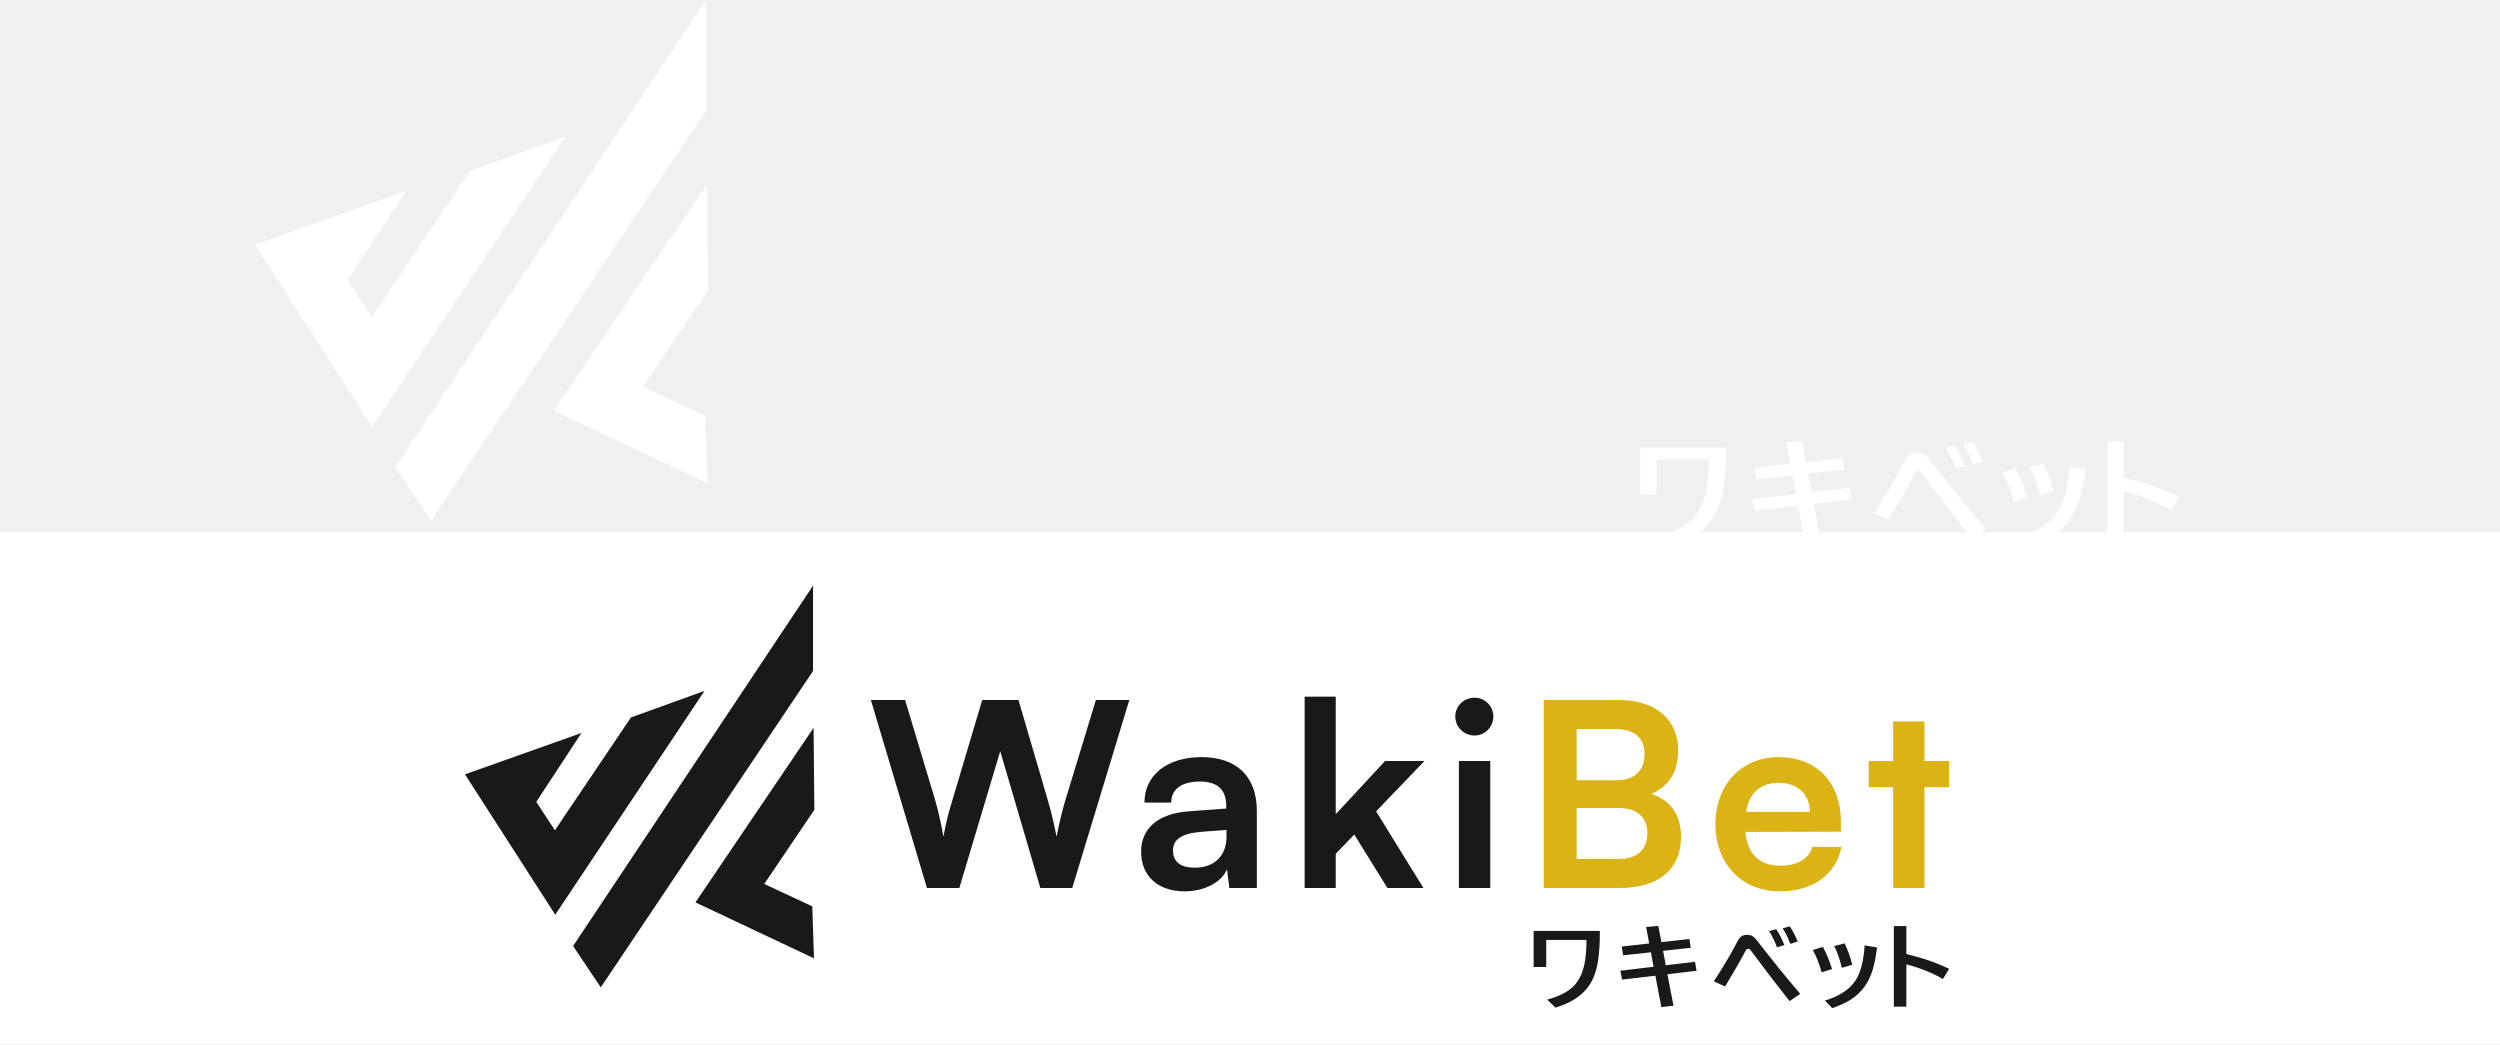
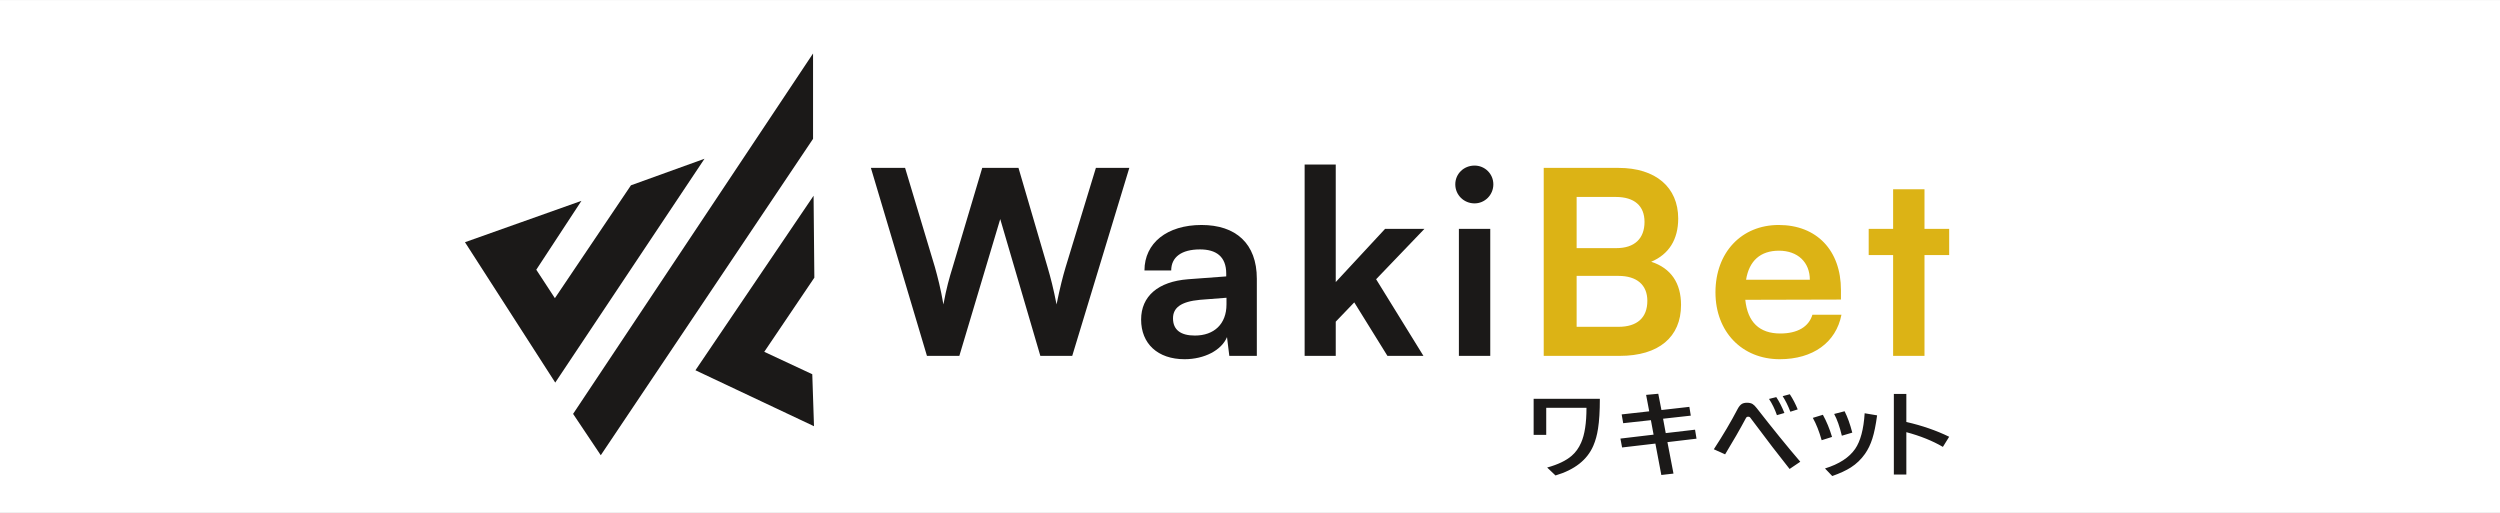
- <svg xmlns="http://www.w3.org/2000/svg" version="1.1" width="38.955in" height="16.27in" viewBox="0 0 2804.749 1171.44" id="svg13">
+ <svg xmlns="http://www.w3.org/2000/svg" version="1.1" viewBox="0 597 2804.749 574.44" id="svg13">
  <defs id="defs13" />
  <path d="M -0.004,597.321 V 1171.44 H 2804.753 V 597.321 Z" style="fill:#ffffff;fill-rule:evenodd;stroke-width:0.694" id="path1" />
-   <g id="Layer1000" transform="translate(-47.98161,-17.3489)">
-     <g id="Layer1001">
-       <path d="M 531.548,601.667 840.279,141.496 V 17.349 L 491.289,541.525 Z" style="fill:#ffffff;fill-rule:evenodd" id="path2" />
-       <path d="M 465.337,496.005 682.418,170.464 575.433,209.087 464.823,373.237 437.748,331.855 503.446,231.672 334.036,291.852 Z" style="fill:#ffffff;fill-rule:evenodd" id="path3" />
-       <path d="m 842.173,343.404 -1.122,-119.144 -171.818,253.812 172.426,81.385 -2.502,-75.611 -69.836,-32.592 z" style="fill:#ffffff;fill-rule:evenodd" id="path4" />
-     </g>
-     <path d="m 1906.603,532.693 v 39.329 h -18.307 v -52.393 h 96.301 c 0,17.812 -0.867,32.219 -2.627,43.22 -1.408,9.357 -3.71,17.696 -6.879,25.015 -8.856,20.545 -27.162,34.951 -55.002,43.22 l -12.132,-11.535 c 15.599,-4.308 27.515,-10.006 35.693,-17.093 5.768,-4.98 10.318,-11.303 13.649,-18.947 5.254,-11.72 7.853,-28.651 7.853,-50.818 z m 158.764,52.022 -48.421,5.652 -2.437,-12.925 48.231,-5.721 -3.9,-21.054 -40.297,4.401 -2.221,-12.786 40.08,-4.47 -4.523,-23.926 17.684,-1.621 4.604,23.649 40.622,-4.609 2.058,12.786 -40.297,4.47 3.872,20.915 42.626,-4.957 2.139,13.063 -42.301,5.026 8.802,45.745 -17.684,2.038 z m 165.264,-64.946 10.562,-2.64 c 4.225,6.323 8.179,14.036 11.835,23.069 l -10.887,3.196 c -3.06,-8.732 -6.906,-16.607 -11.509,-23.625 z m 19.851,-4.03 10.399,-2.779 c 4.55,6.971 8.368,14.314 11.482,22.05 l -10.697,3.382 c -3.385,-8.825 -7.122,-16.376 -11.185,-22.652 z m -100.12,77.246 c 13.487,-20.637 24.996,-40.14 34.583,-58.507 1.95,-3.706 4.062,-6.208 6.337,-7.528 1.922,-1.089 4.333,-1.621 7.312,-1.621 3.439,0 6.147,0.625 8.178,1.899 1.788,1.089 3.818,3.104 6.093,6.045 23.181,29.763 44.251,55.728 63.235,77.847 l -15.545,10.516 c -14.38,-17.974 -33.419,-42.78 -57.06,-74.466 -0.677,-1.042 -1.76,-1.552 -3.25,-1.552 -1.354,0 -2.41,0.602 -3.087,1.83 -8.72,16.329 -18.849,33.979 -30.385,52.925 z m 143.978,-45.675 14.624,-4.471 c 5.281,9.497 9.722,20.244 13.324,32.219 l -15.084,4.748 c -3.656,-12.878 -7.935,-23.718 -12.864,-32.496 z m 31.035,-5.675 15.165,-3.937 c 4.279,8.361 7.989,18.715 11.185,31.107 l -15.165,4.47 c -3.223,-13.364 -6.96,-23.926 -11.185,-31.64 z m -13.324,79.284 c 20.528,-6.369 35.152,-15.866 43.872,-28.489 7.718,-11.21 12.322,-28.489 13.811,-51.814 l 18.09,3.057 c -1.869,14.059 -4.171,25.339 -6.906,33.84 -2.654,8.408 -6.229,15.82 -10.724,22.189 -5.606,7.945 -12.43,14.523 -20.473,19.665 -6.906,4.447 -15.951,8.617 -27.136,12.554 z m 118.306,-67.633 c 23.019,5.281 43.763,12.461 62.287,21.517 l -9.126,14.731 c -15.084,-8.825 -32.796,-15.959 -53.161,-21.402 v 61.565 h -18.172 V 512.542 h 18.172 z" style="fill:#ffffff;fill-rule:evenodd" id="path7" />
-   </g>
  <path d="m 674.009,1107.728 238.151,-354.97 v -95.766 l -269.207,404.343 z" style="fill:#1b1918;fill-rule:evenodd" id="path8" />
  <path d="m 622.934,1026.222 167.454,-251.118 -82.527,29.794 -85.323,126.623 -20.885,-31.922 50.678,-77.28 -130.681,46.422 z" style="fill:#1b1918;fill-rule:evenodd" id="path9" />
  <path d="m 913.621,908.508 -0.866,-91.906 -132.538,195.788 133.008,62.78 -1.93,-58.325 -53.87,-25.141 z" style="fill:#1b1918;fill-rule:evenodd" id="path10" />
  <g id="Layer1003" transform="translate(-47.98161,-17.3489)">
    <path d="m 1087.92,1013.596 h 36.35 l 45.87,-153.477 45.005,153.477 h 35.773 l 64.045,-210.887 h -37.504 l -34.042,111.647 c -3.173,10.674 -6.059,21.925 -10.097,41.543 -3.462,-17.886 -6.635,-30.003 -10.097,-41.831 l -32.6,-111.358 h -40.677 l -33.177,111.358 c -3.75,12.117 -6.924,23.079 -10.386,41.831 -3.173,-18.463 -6.347,-30.292 -9.52,-41.831 l -33.465,-111.358 h -38.369 z m 289.035,3.751 c 22.214,0 41.543,-10.097 47.601,-24.811 l 2.596,21.06 h 30.869 v -86.547 c 0,-39.523 -23.656,-60.295 -62.026,-60.295 -38.658,0 -64.045,20.195 -64.045,51.063 h 30.003 c 0,-15.002 11.54,-23.656 32.311,-23.656 17.887,0 29.426,7.789 29.426,27.118 v 3.173 l -42.697,3.173 c -33.753,2.597 -52.794,19.041 -52.794,45.293 0,26.83 18.463,44.428 48.755,44.428 z m 11.54,-26.541 c -15.867,0 -24.522,-6.347 -24.522,-19.329 0,-11.54 8.366,-18.752 30.292,-20.771 l 29.715,-2.308 v 7.501 c 0,21.925 -13.848,34.907 -35.485,34.907 z m 158.06,22.791 v -38.37 l 20.771,-21.637 37.215,60.006 h 40.389 l -53.082,-85.971 54.236,-56.544 h -44.139 l -55.39,59.718 V 798.958 h -34.907 v 214.638 z m 155.752,-171.075 c 11.54,0 21.06,-9.52 21.06,-21.349 0,-11.828 -9.521,-21.06 -21.06,-21.06 -12.117,0 -21.637,9.232 -21.637,21.06 0,11.828 9.52,21.349 21.637,21.349 z m -17.598,171.075 h 35.196 v -142.515 h -35.196 z" style="fill:#1b1918;fill-rule:evenodd" id="path11" />
    <path d="m 1779.878,1013.596 h 85.394 c 43.562,0 68.661,-21.06 68.661,-57.121 0,-24.522 -11.251,-41.254 -33.465,-48.467 19.906,-8.366 30.292,-25.099 30.292,-48.467 0,-35.196 -25.387,-56.833 -66.93,-56.833 h -83.951 z m 80.778,-178.288 c 20.771,0 32.311,9.809 32.311,27.984 0,18.752 -11.251,29.426 -31.445,29.426 h -44.716 V 835.308 Z m 3.173,88.567 c 20.483,0 32.311,10.097 32.311,27.984 0,19.04 -11.54,29.138 -32.311,29.138 h -47.024 v -57.121 z m 180.851,93.471 c 37.215,0 63.18,-18.752 69.238,-49.909 h -32.6 c -4.039,13.559 -16.733,21.06 -36.062,21.06 -23.368,0 -36.638,-12.694 -39.235,-37.792 l 107.319,-0.288 V 939.742 c 0,-44.428 -27.118,-72.988 -69.815,-72.988 -41.831,0 -70.969,30.869 -70.969,75.585 0,44.139 29.715,75.008 72.123,75.008 z m -0.865,-121.743 c 21.06,0 34.619,12.982 34.619,32.6 h -71.546 c 3.462,-21.349 16.155,-32.6 36.927,-32.6 z m 163.253,117.993 V 900.507 h 27.695 v -29.426 h -27.695 v -44.428 h -35.196 v 44.428 h -27.407 v 29.426 h 27.407 v 113.089 z" style="fill:#dcb315;fill-rule:evenodd" id="path12" />
  </g>
  <path d="m 1734.709,1054.523 v 30.338 h -14.122 v -40.415 h 74.285 c 0,13.739 -0.669,24.853 -2.026,33.34 -1.086,7.218 -2.862,13.65 -5.306,19.296 -6.831,15.848 -20.953,26.961 -42.428,33.34 l -9.359,-8.898 c 12.033,-3.323 21.224,-7.719 27.533,-13.186 4.45,-3.841 7.959,-8.719 10.529,-14.615 4.053,-9.041 6.058,-22.102 6.058,-39.2 z m 122.468,40.129 -37.351,4.359 -1.88,-9.97 37.205,-4.413 -3.008,-16.241 -31.084,3.395 -1.713,-9.863 30.918,-3.448 -3.489,-18.457 13.641,-1.251 3.551,18.242 31.335,-3.555 1.588,9.863 -31.084,3.448 2.987,16.134 32.881,-3.824 1.651,10.077 -32.631,3.877 6.79,35.287 -13.641,1.572 z m 127.483,-50.099 8.147,-2.037 c 3.259,4.878 6.309,10.827 9.129,17.795 l -8.398,2.466 c -2.36,-6.736 -5.327,-12.811 -8.878,-18.224 z m 15.313,-3.109 8.021,-2.144 c 3.51,5.378 6.455,11.042 8.857,17.009 l -8.252,2.609 c -2.611,-6.807 -5.494,-12.632 -8.627,-17.474 z m -77.231,59.586 c 10.403,-15.92 19.282,-30.963 26.677,-45.132 1.504,-2.858 3.134,-4.788 4.888,-5.806 1.483,-0.84 3.343,-1.251 5.64,-1.251 2.653,0 4.742,0.482 6.309,1.465 1.379,0.84 2.946,2.394 4.7,4.663 17.882,22.959 34.135,42.988 48.779,60.05 l -11.991,8.112 c -11.092,-13.865 -25.779,-33 -44.016,-57.442 -0.522,-0.804 -1.358,-1.197 -2.507,-1.197 -1.045,0 -1.859,0.465 -2.381,1.412 -6.727,12.596 -14.54,26.211 -23.439,40.826 z m 111.063,-35.234 11.28,-3.448 c 4.074,7.325 7.5,15.616 10.278,24.853 l -11.636,3.663 c -2.82,-9.934 -6.121,-18.296 -9.923,-25.067 z m 23.94,-4.377 11.698,-3.037 c 3.301,6.45 6.162,14.436 8.627,23.995 l -11.699,3.448 c -2.486,-10.309 -5.369,-18.457 -8.627,-24.406 z m -10.278,61.158 c 15.835,-4.913 27.115,-12.239 33.842,-21.976 5.954,-8.648 9.505,-21.976 10.654,-39.968 l 13.955,2.358 c -1.441,10.845 -3.217,19.546 -5.327,26.103 -2.047,6.486 -4.805,12.203 -8.272,17.116 -4.324,6.128 -9.589,11.203 -15.793,15.169 -5.327,3.43 -12.304,6.647 -20.932,9.684 z m 91.259,-52.171 c 17.756,4.074 33.758,9.613 48.047,16.599 l -7.04,11.363 c -11.636,-6.807 -25.298,-12.31 -41.007,-16.509 v 47.49 h -14.018 v -90.371 h 14.018 z" style="fill:#1b1918;fill-rule:evenodd" id="path13" />
</svg>
